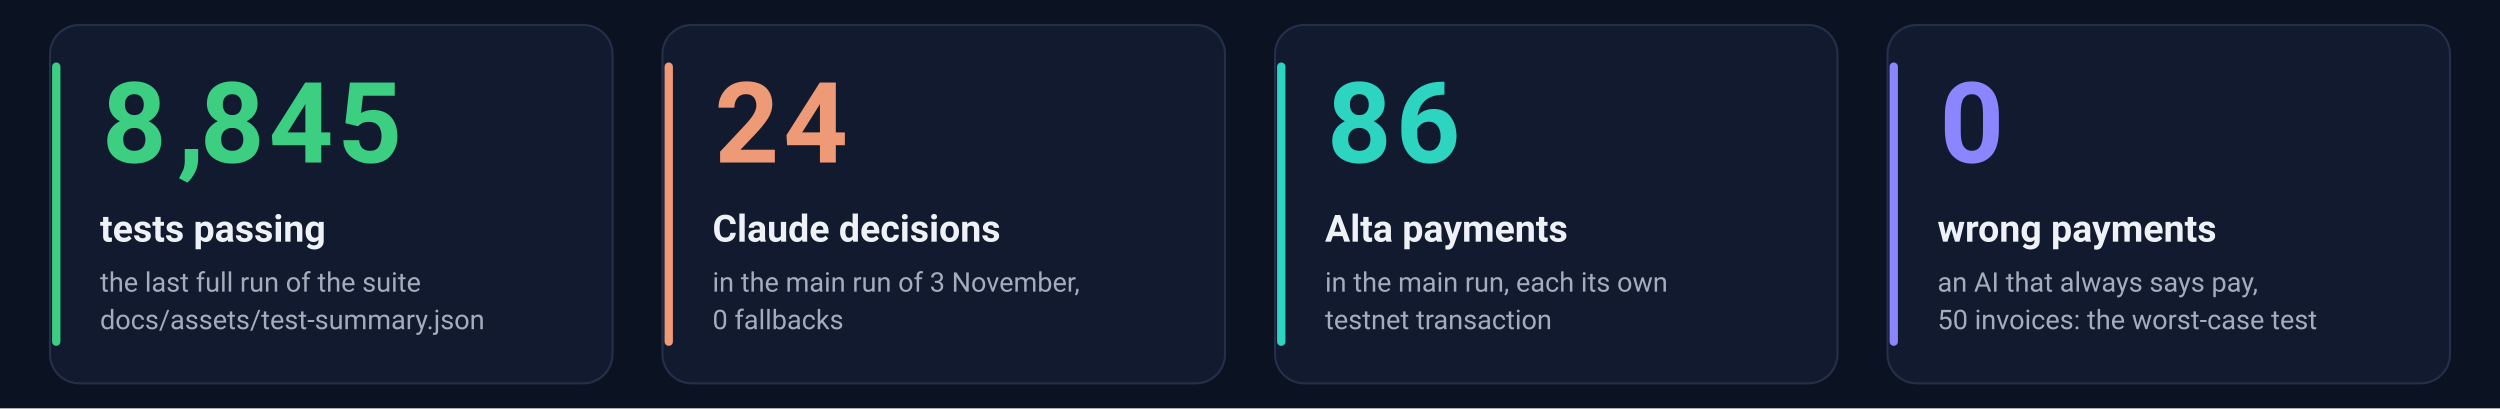
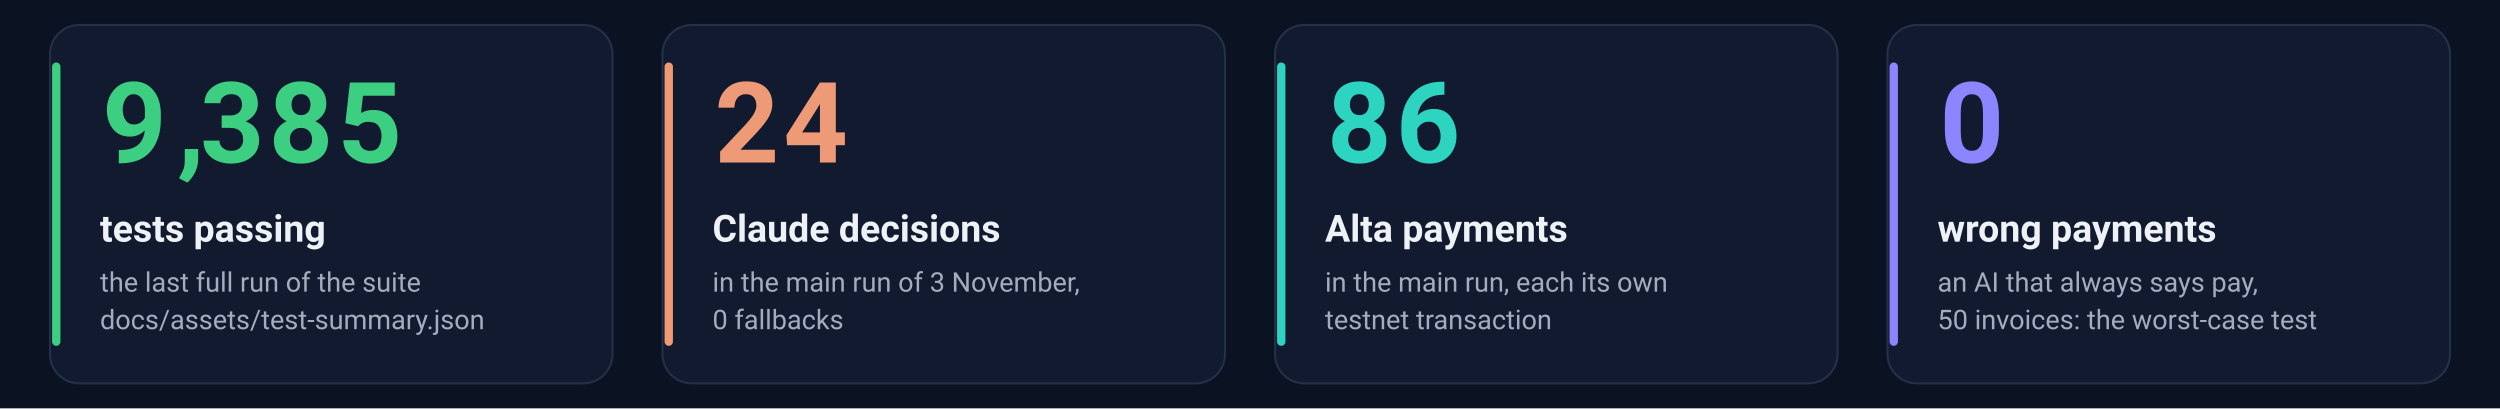
<svg xmlns="http://www.w3.org/2000/svg" viewBox="0 0 1200 196" width="1200" height="196" role="img" aria-labelledby="t d">
  <style>
text{font-family:ui-sans-serif,system-ui,-apple-system,'Segoe UI',Roboto,Helvetica,Arial,sans-serif;font-variant-numeric:tabular-nums}
.roll{animation:roll 1.8s cubic-bezier(.16,.84,.3,1) 1 backwards}
@keyframes roll{from{transform:translateY(0)}}
@media (prefers-reduced-motion:reduce){.roll{animation:none}}
</style>
  <rect width="1200" height="196" fill="#0b1222" />
  <rect x="24" y="12" width="270" height="172" rx="14" fill="#111a2e" stroke="#24304a" />
  <rect x="25" y="30" width="4" height="136" rx="2" fill="#3ccf82" />
  <clipPath id="k0">
    <rect x="44" y="30" width="154" height="62" />
  </clipPath>
  <g clip-path="url(#k0)">
    <g transform="translate(0 30)">
-       <g class="roll" style="transform:translateY(-1116px);animation-delay:0s">
+       <g class="roll" style="transform:translateY(-1178px);animation-delay:0s">
        <text x="64.5" y="48" text-anchor="middle" style="font-size:54px;font-weight:760;fill:#3ccf82">0</text>
        <text x="64.5" y="110" text-anchor="middle" style="font-size:54px;font-weight:760;fill:#3ccf82">1</text>
        <text x="64.5" y="172" text-anchor="middle" style="font-size:54px;font-weight:760;fill:#3ccf82">2</text>
        <text x="64.5" y="234" text-anchor="middle" style="font-size:54px;font-weight:760;fill:#3ccf82">3</text>
        <text x="64.5" y="296" text-anchor="middle" style="font-size:54px;font-weight:760;fill:#3ccf82">4</text>
        <text x="64.5" y="358" text-anchor="middle" style="font-size:54px;font-weight:760;fill:#3ccf82">5</text>
        <text x="64.5" y="420" text-anchor="middle" style="font-size:54px;font-weight:760;fill:#3ccf82">6</text>
        <text x="64.5" y="482" text-anchor="middle" style="font-size:54px;font-weight:760;fill:#3ccf82">7</text>
        <text x="64.5" y="544" text-anchor="middle" style="font-size:54px;font-weight:760;fill:#3ccf82">8</text>
        <text x="64.5" y="606" text-anchor="middle" style="font-size:54px;font-weight:760;fill:#3ccf82">9</text>
        <text x="64.5" y="668" text-anchor="middle" style="font-size:54px;font-weight:760;fill:#3ccf82">0</text>
        <text x="64.5" y="730" text-anchor="middle" style="font-size:54px;font-weight:760;fill:#3ccf82">1</text>
        <text x="64.5" y="792" text-anchor="middle" style="font-size:54px;font-weight:760;fill:#3ccf82">2</text>
        <text x="64.5" y="854" text-anchor="middle" style="font-size:54px;font-weight:760;fill:#3ccf82">3</text>
        <text x="64.5" y="916" text-anchor="middle" style="font-size:54px;font-weight:760;fill:#3ccf82">4</text>
        <text x="64.5" y="978" text-anchor="middle" style="font-size:54px;font-weight:760;fill:#3ccf82">5</text>
        <text x="64.5" y="1040" text-anchor="middle" style="font-size:54px;font-weight:760;fill:#3ccf82">6</text>
        <text x="64.5" y="1102" text-anchor="middle" style="font-size:54px;font-weight:760;fill:#3ccf82">7</text>
        <text x="64.5" y="1164" text-anchor="middle" style="font-size:54px;font-weight:760;fill:#3ccf82">8</text>
        <text x="64.5" y="1226" text-anchor="middle" style="font-size:54px;font-weight:760;fill:#3ccf82">9</text>
      </g>
    </g>
  </g>
  <text x="85" y="78" style="font-size:54px;font-weight:760;fill:#3ccf82">,</text>
  <g clip-path="url(#k0)">
    <g transform="translate(0 30)">
-       <g class="roll" style="transform:translateY(-1116px);animation-delay:0.15s">
+       <g class="roll" style="transform:translateY(-806px);animation-delay:0.15s">
        <text x="111.5" y="48" text-anchor="middle" style="font-size:54px;font-weight:760;fill:#3ccf82">0</text>
        <text x="111.5" y="110" text-anchor="middle" style="font-size:54px;font-weight:760;fill:#3ccf82">1</text>
        <text x="111.5" y="172" text-anchor="middle" style="font-size:54px;font-weight:760;fill:#3ccf82">2</text>
        <text x="111.5" y="234" text-anchor="middle" style="font-size:54px;font-weight:760;fill:#3ccf82">3</text>
        <text x="111.5" y="296" text-anchor="middle" style="font-size:54px;font-weight:760;fill:#3ccf82">4</text>
        <text x="111.5" y="358" text-anchor="middle" style="font-size:54px;font-weight:760;fill:#3ccf82">5</text>
        <text x="111.5" y="420" text-anchor="middle" style="font-size:54px;font-weight:760;fill:#3ccf82">6</text>
        <text x="111.5" y="482" text-anchor="middle" style="font-size:54px;font-weight:760;fill:#3ccf82">7</text>
        <text x="111.5" y="544" text-anchor="middle" style="font-size:54px;font-weight:760;fill:#3ccf82">8</text>
        <text x="111.5" y="606" text-anchor="middle" style="font-size:54px;font-weight:760;fill:#3ccf82">9</text>
        <text x="111.5" y="668" text-anchor="middle" style="font-size:54px;font-weight:760;fill:#3ccf82">0</text>
        <text x="111.5" y="730" text-anchor="middle" style="font-size:54px;font-weight:760;fill:#3ccf82">1</text>
        <text x="111.5" y="792" text-anchor="middle" style="font-size:54px;font-weight:760;fill:#3ccf82">2</text>
        <text x="111.5" y="854" text-anchor="middle" style="font-size:54px;font-weight:760;fill:#3ccf82">3</text>
        <text x="111.5" y="916" text-anchor="middle" style="font-size:54px;font-weight:760;fill:#3ccf82">4</text>
        <text x="111.5" y="978" text-anchor="middle" style="font-size:54px;font-weight:760;fill:#3ccf82">5</text>
        <text x="111.5" y="1040" text-anchor="middle" style="font-size:54px;font-weight:760;fill:#3ccf82">6</text>
        <text x="111.5" y="1102" text-anchor="middle" style="font-size:54px;font-weight:760;fill:#3ccf82">7</text>
        <text x="111.5" y="1164" text-anchor="middle" style="font-size:54px;font-weight:760;fill:#3ccf82">8</text>
        <text x="111.5" y="1226" text-anchor="middle" style="font-size:54px;font-weight:760;fill:#3ccf82">9</text>
      </g>
    </g>
  </g>
  <g clip-path="url(#k0)">
    <g transform="translate(0 30)">
-       <g class="roll" style="transform:translateY(-868px);animation-delay:0.3s">
+       <g class="roll" style="transform:translateY(-1116px);animation-delay:0.3s">
        <text x="144.5" y="48" text-anchor="middle" style="font-size:54px;font-weight:760;fill:#3ccf82">0</text>
        <text x="144.5" y="110" text-anchor="middle" style="font-size:54px;font-weight:760;fill:#3ccf82">1</text>
        <text x="144.5" y="172" text-anchor="middle" style="font-size:54px;font-weight:760;fill:#3ccf82">2</text>
        <text x="144.5" y="234" text-anchor="middle" style="font-size:54px;font-weight:760;fill:#3ccf82">3</text>
        <text x="144.5" y="296" text-anchor="middle" style="font-size:54px;font-weight:760;fill:#3ccf82">4</text>
        <text x="144.5" y="358" text-anchor="middle" style="font-size:54px;font-weight:760;fill:#3ccf82">5</text>
        <text x="144.5" y="420" text-anchor="middle" style="font-size:54px;font-weight:760;fill:#3ccf82">6</text>
        <text x="144.5" y="482" text-anchor="middle" style="font-size:54px;font-weight:760;fill:#3ccf82">7</text>
        <text x="144.5" y="544" text-anchor="middle" style="font-size:54px;font-weight:760;fill:#3ccf82">8</text>
        <text x="144.5" y="606" text-anchor="middle" style="font-size:54px;font-weight:760;fill:#3ccf82">9</text>
        <text x="144.5" y="668" text-anchor="middle" style="font-size:54px;font-weight:760;fill:#3ccf82">0</text>
        <text x="144.5" y="730" text-anchor="middle" style="font-size:54px;font-weight:760;fill:#3ccf82">1</text>
        <text x="144.5" y="792" text-anchor="middle" style="font-size:54px;font-weight:760;fill:#3ccf82">2</text>
        <text x="144.5" y="854" text-anchor="middle" style="font-size:54px;font-weight:760;fill:#3ccf82">3</text>
        <text x="144.5" y="916" text-anchor="middle" style="font-size:54px;font-weight:760;fill:#3ccf82">4</text>
        <text x="144.5" y="978" text-anchor="middle" style="font-size:54px;font-weight:760;fill:#3ccf82">5</text>
        <text x="144.5" y="1040" text-anchor="middle" style="font-size:54px;font-weight:760;fill:#3ccf82">6</text>
        <text x="144.5" y="1102" text-anchor="middle" style="font-size:54px;font-weight:760;fill:#3ccf82">7</text>
        <text x="144.5" y="1164" text-anchor="middle" style="font-size:54px;font-weight:760;fill:#3ccf82">8</text>
        <text x="144.5" y="1226" text-anchor="middle" style="font-size:54px;font-weight:760;fill:#3ccf82">9</text>
      </g>
    </g>
  </g>
  <g clip-path="url(#k0)">
    <g transform="translate(0 30)">
      <g class="roll" style="transform:translateY(-930px);animation-delay:0.45s">
        <text x="177.5" y="48" text-anchor="middle" style="font-size:54px;font-weight:760;fill:#3ccf82">0</text>
        <text x="177.5" y="110" text-anchor="middle" style="font-size:54px;font-weight:760;fill:#3ccf82">1</text>
        <text x="177.5" y="172" text-anchor="middle" style="font-size:54px;font-weight:760;fill:#3ccf82">2</text>
        <text x="177.5" y="234" text-anchor="middle" style="font-size:54px;font-weight:760;fill:#3ccf82">3</text>
        <text x="177.5" y="296" text-anchor="middle" style="font-size:54px;font-weight:760;fill:#3ccf82">4</text>
        <text x="177.5" y="358" text-anchor="middle" style="font-size:54px;font-weight:760;fill:#3ccf82">5</text>
        <text x="177.5" y="420" text-anchor="middle" style="font-size:54px;font-weight:760;fill:#3ccf82">6</text>
        <text x="177.5" y="482" text-anchor="middle" style="font-size:54px;font-weight:760;fill:#3ccf82">7</text>
        <text x="177.5" y="544" text-anchor="middle" style="font-size:54px;font-weight:760;fill:#3ccf82">8</text>
        <text x="177.5" y="606" text-anchor="middle" style="font-size:54px;font-weight:760;fill:#3ccf82">9</text>
        <text x="177.5" y="668" text-anchor="middle" style="font-size:54px;font-weight:760;fill:#3ccf82">0</text>
        <text x="177.5" y="730" text-anchor="middle" style="font-size:54px;font-weight:760;fill:#3ccf82">1</text>
        <text x="177.5" y="792" text-anchor="middle" style="font-size:54px;font-weight:760;fill:#3ccf82">2</text>
        <text x="177.5" y="854" text-anchor="middle" style="font-size:54px;font-weight:760;fill:#3ccf82">3</text>
        <text x="177.5" y="916" text-anchor="middle" style="font-size:54px;font-weight:760;fill:#3ccf82">4</text>
        <text x="177.5" y="978" text-anchor="middle" style="font-size:54px;font-weight:760;fill:#3ccf82">5</text>
        <text x="177.5" y="1040" text-anchor="middle" style="font-size:54px;font-weight:760;fill:#3ccf82">6</text>
        <text x="177.5" y="1102" text-anchor="middle" style="font-size:54px;font-weight:760;fill:#3ccf82">7</text>
        <text x="177.5" y="1164" text-anchor="middle" style="font-size:54px;font-weight:760;fill:#3ccf82">8</text>
        <text x="177.5" y="1226" text-anchor="middle" style="font-size:54px;font-weight:760;fill:#3ccf82">9</text>
      </g>
    </g>
  </g>
  <text x="48" y="116" style="font-size:18px;font-weight:700;fill:#eef1f6">tests passing</text>
  <text x="48" y="140" style="font-size:13px;fill:#a4adbd">the last full run of the suite</text>
  <text x="48" y="158" style="font-size:13px;fill:#a4adbd">docs/assets/test-summary.json</text>
  <rect x="318" y="12" width="270" height="172" rx="14" fill="#111a2e" stroke="#24304a" />
  <rect x="319" y="30" width="4" height="136" rx="2" fill="#ef9a76" />
  <clipPath id="k1">
    <rect x="338" y="30" width="74" height="62" />
  </clipPath>
  <g clip-path="url(#k1)">
    <g transform="translate(0 30)">
      <g class="roll" style="transform:translateY(-744px);animation-delay:0s">
        <text x="358.5" y="48" text-anchor="middle" style="font-size:54px;font-weight:760;fill:#ef9a76">0</text>
        <text x="358.5" y="110" text-anchor="middle" style="font-size:54px;font-weight:760;fill:#ef9a76">1</text>
        <text x="358.5" y="172" text-anchor="middle" style="font-size:54px;font-weight:760;fill:#ef9a76">2</text>
        <text x="358.5" y="234" text-anchor="middle" style="font-size:54px;font-weight:760;fill:#ef9a76">3</text>
        <text x="358.5" y="296" text-anchor="middle" style="font-size:54px;font-weight:760;fill:#ef9a76">4</text>
        <text x="358.5" y="358" text-anchor="middle" style="font-size:54px;font-weight:760;fill:#ef9a76">5</text>
        <text x="358.5" y="420" text-anchor="middle" style="font-size:54px;font-weight:760;fill:#ef9a76">6</text>
        <text x="358.5" y="482" text-anchor="middle" style="font-size:54px;font-weight:760;fill:#ef9a76">7</text>
        <text x="358.5" y="544" text-anchor="middle" style="font-size:54px;font-weight:760;fill:#ef9a76">8</text>
        <text x="358.5" y="606" text-anchor="middle" style="font-size:54px;font-weight:760;fill:#ef9a76">9</text>
        <text x="358.5" y="668" text-anchor="middle" style="font-size:54px;font-weight:760;fill:#ef9a76">0</text>
        <text x="358.5" y="730" text-anchor="middle" style="font-size:54px;font-weight:760;fill:#ef9a76">1</text>
        <text x="358.5" y="792" text-anchor="middle" style="font-size:54px;font-weight:760;fill:#ef9a76">2</text>
        <text x="358.5" y="854" text-anchor="middle" style="font-size:54px;font-weight:760;fill:#ef9a76">3</text>
        <text x="358.5" y="916" text-anchor="middle" style="font-size:54px;font-weight:760;fill:#ef9a76">4</text>
        <text x="358.5" y="978" text-anchor="middle" style="font-size:54px;font-weight:760;fill:#ef9a76">5</text>
        <text x="358.5" y="1040" text-anchor="middle" style="font-size:54px;font-weight:760;fill:#ef9a76">6</text>
        <text x="358.5" y="1102" text-anchor="middle" style="font-size:54px;font-weight:760;fill:#ef9a76">7</text>
        <text x="358.5" y="1164" text-anchor="middle" style="font-size:54px;font-weight:760;fill:#ef9a76">8</text>
        <text x="358.5" y="1226" text-anchor="middle" style="font-size:54px;font-weight:760;fill:#ef9a76">9</text>
      </g>
    </g>
  </g>
  <g clip-path="url(#k1)">
    <g transform="translate(0 30)">
      <g class="roll" style="transform:translateY(-868px);animation-delay:0.15s">
        <text x="391.5" y="48" text-anchor="middle" style="font-size:54px;font-weight:760;fill:#ef9a76">0</text>
        <text x="391.5" y="110" text-anchor="middle" style="font-size:54px;font-weight:760;fill:#ef9a76">1</text>
        <text x="391.5" y="172" text-anchor="middle" style="font-size:54px;font-weight:760;fill:#ef9a76">2</text>
        <text x="391.5" y="234" text-anchor="middle" style="font-size:54px;font-weight:760;fill:#ef9a76">3</text>
        <text x="391.5" y="296" text-anchor="middle" style="font-size:54px;font-weight:760;fill:#ef9a76">4</text>
        <text x="391.5" y="358" text-anchor="middle" style="font-size:54px;font-weight:760;fill:#ef9a76">5</text>
        <text x="391.5" y="420" text-anchor="middle" style="font-size:54px;font-weight:760;fill:#ef9a76">6</text>
        <text x="391.5" y="482" text-anchor="middle" style="font-size:54px;font-weight:760;fill:#ef9a76">7</text>
        <text x="391.5" y="544" text-anchor="middle" style="font-size:54px;font-weight:760;fill:#ef9a76">8</text>
        <text x="391.5" y="606" text-anchor="middle" style="font-size:54px;font-weight:760;fill:#ef9a76">9</text>
        <text x="391.5" y="668" text-anchor="middle" style="font-size:54px;font-weight:760;fill:#ef9a76">0</text>
        <text x="391.5" y="730" text-anchor="middle" style="font-size:54px;font-weight:760;fill:#ef9a76">1</text>
        <text x="391.5" y="792" text-anchor="middle" style="font-size:54px;font-weight:760;fill:#ef9a76">2</text>
        <text x="391.5" y="854" text-anchor="middle" style="font-size:54px;font-weight:760;fill:#ef9a76">3</text>
        <text x="391.5" y="916" text-anchor="middle" style="font-size:54px;font-weight:760;fill:#ef9a76">4</text>
        <text x="391.5" y="978" text-anchor="middle" style="font-size:54px;font-weight:760;fill:#ef9a76">5</text>
        <text x="391.5" y="1040" text-anchor="middle" style="font-size:54px;font-weight:760;fill:#ef9a76">6</text>
        <text x="391.5" y="1102" text-anchor="middle" style="font-size:54px;font-weight:760;fill:#ef9a76">7</text>
        <text x="391.5" y="1164" text-anchor="middle" style="font-size:54px;font-weight:760;fill:#ef9a76">8</text>
        <text x="391.5" y="1226" text-anchor="middle" style="font-size:54px;font-weight:760;fill:#ef9a76">9</text>
      </g>
    </g>
  </g>
  <text x="342" y="116" style="font-size:18px;font-weight:700;fill:#eef1f6">Claude decisions</text>
  <text x="342" y="140" style="font-size:13px;fill:#a4adbd">in the main run of 3 November,</text>
  <text x="342" y="158" style="font-size:13px;fill:#a4adbd">0 fallbacks</text>
  <rect x="612" y="12" width="270" height="172" rx="14" fill="#111a2e" stroke="#24304a" />
  <rect x="613" y="30" width="4" height="136" rx="2" fill="#2dd4bf" />
  <clipPath id="k2">
    <rect x="632" y="30" width="74" height="62" />
  </clipPath>
  <g clip-path="url(#k2)">
    <g transform="translate(0 30)">
      <g class="roll" style="transform:translateY(-1116px);animation-delay:0s">
        <text x="652.5" y="48" text-anchor="middle" style="font-size:54px;font-weight:760;fill:#2dd4bf">0</text>
        <text x="652.5" y="110" text-anchor="middle" style="font-size:54px;font-weight:760;fill:#2dd4bf">1</text>
        <text x="652.5" y="172" text-anchor="middle" style="font-size:54px;font-weight:760;fill:#2dd4bf">2</text>
        <text x="652.5" y="234" text-anchor="middle" style="font-size:54px;font-weight:760;fill:#2dd4bf">3</text>
        <text x="652.5" y="296" text-anchor="middle" style="font-size:54px;font-weight:760;fill:#2dd4bf">4</text>
        <text x="652.5" y="358" text-anchor="middle" style="font-size:54px;font-weight:760;fill:#2dd4bf">5</text>
        <text x="652.5" y="420" text-anchor="middle" style="font-size:54px;font-weight:760;fill:#2dd4bf">6</text>
        <text x="652.5" y="482" text-anchor="middle" style="font-size:54px;font-weight:760;fill:#2dd4bf">7</text>
        <text x="652.5" y="544" text-anchor="middle" style="font-size:54px;font-weight:760;fill:#2dd4bf">8</text>
        <text x="652.5" y="606" text-anchor="middle" style="font-size:54px;font-weight:760;fill:#2dd4bf">9</text>
        <text x="652.5" y="668" text-anchor="middle" style="font-size:54px;font-weight:760;fill:#2dd4bf">0</text>
        <text x="652.5" y="730" text-anchor="middle" style="font-size:54px;font-weight:760;fill:#2dd4bf">1</text>
        <text x="652.5" y="792" text-anchor="middle" style="font-size:54px;font-weight:760;fill:#2dd4bf">2</text>
        <text x="652.5" y="854" text-anchor="middle" style="font-size:54px;font-weight:760;fill:#2dd4bf">3</text>
        <text x="652.5" y="916" text-anchor="middle" style="font-size:54px;font-weight:760;fill:#2dd4bf">4</text>
        <text x="652.5" y="978" text-anchor="middle" style="font-size:54px;font-weight:760;fill:#2dd4bf">5</text>
        <text x="652.5" y="1040" text-anchor="middle" style="font-size:54px;font-weight:760;fill:#2dd4bf">6</text>
        <text x="652.5" y="1102" text-anchor="middle" style="font-size:54px;font-weight:760;fill:#2dd4bf">7</text>
        <text x="652.5" y="1164" text-anchor="middle" style="font-size:54px;font-weight:760;fill:#2dd4bf">8</text>
        <text x="652.5" y="1226" text-anchor="middle" style="font-size:54px;font-weight:760;fill:#2dd4bf">9</text>
      </g>
    </g>
  </g>
  <g clip-path="url(#k2)">
    <g transform="translate(0 30)">
      <g class="roll" style="transform:translateY(-992px);animation-delay:0.15s">
        <text x="685.5" y="48" text-anchor="middle" style="font-size:54px;font-weight:760;fill:#2dd4bf">0</text>
        <text x="685.5" y="110" text-anchor="middle" style="font-size:54px;font-weight:760;fill:#2dd4bf">1</text>
        <text x="685.5" y="172" text-anchor="middle" style="font-size:54px;font-weight:760;fill:#2dd4bf">2</text>
        <text x="685.5" y="234" text-anchor="middle" style="font-size:54px;font-weight:760;fill:#2dd4bf">3</text>
        <text x="685.5" y="296" text-anchor="middle" style="font-size:54px;font-weight:760;fill:#2dd4bf">4</text>
        <text x="685.5" y="358" text-anchor="middle" style="font-size:54px;font-weight:760;fill:#2dd4bf">5</text>
        <text x="685.5" y="420" text-anchor="middle" style="font-size:54px;font-weight:760;fill:#2dd4bf">6</text>
        <text x="685.5" y="482" text-anchor="middle" style="font-size:54px;font-weight:760;fill:#2dd4bf">7</text>
        <text x="685.5" y="544" text-anchor="middle" style="font-size:54px;font-weight:760;fill:#2dd4bf">8</text>
        <text x="685.5" y="606" text-anchor="middle" style="font-size:54px;font-weight:760;fill:#2dd4bf">9</text>
        <text x="685.5" y="668" text-anchor="middle" style="font-size:54px;font-weight:760;fill:#2dd4bf">0</text>
        <text x="685.5" y="730" text-anchor="middle" style="font-size:54px;font-weight:760;fill:#2dd4bf">1</text>
        <text x="685.5" y="792" text-anchor="middle" style="font-size:54px;font-weight:760;fill:#2dd4bf">2</text>
        <text x="685.5" y="854" text-anchor="middle" style="font-size:54px;font-weight:760;fill:#2dd4bf">3</text>
        <text x="685.5" y="916" text-anchor="middle" style="font-size:54px;font-weight:760;fill:#2dd4bf">4</text>
        <text x="685.5" y="978" text-anchor="middle" style="font-size:54px;font-weight:760;fill:#2dd4bf">5</text>
        <text x="685.5" y="1040" text-anchor="middle" style="font-size:54px;font-weight:760;fill:#2dd4bf">6</text>
        <text x="685.5" y="1102" text-anchor="middle" style="font-size:54px;font-weight:760;fill:#2dd4bf">7</text>
        <text x="685.5" y="1164" text-anchor="middle" style="font-size:54px;font-weight:760;fill:#2dd4bf">8</text>
        <text x="685.5" y="1226" text-anchor="middle" style="font-size:54px;font-weight:760;fill:#2dd4bf">9</text>
      </g>
    </g>
  </g>
  <text x="636" y="116" style="font-size:18px;font-weight:700;fill:#eef1f6">Alta payments</text>
  <text x="636" y="140" style="font-size:13px;fill:#a4adbd">in the main run, each its own</text>
  <text x="636" y="158" style="font-size:13px;fill:#a4adbd">testnet transaction</text>
  <rect x="906" y="12" width="270" height="172" rx="14" fill="#111a2e" stroke="#24304a" />
  <rect x="907" y="30" width="4" height="136" rx="2" fill="#8b85ff" />
  <clipPath id="k3">
    <rect x="926" y="30" width="41" height="62" />
  </clipPath>
  <g clip-path="url(#k3)">
    <g transform="translate(0 30)">
      <g class="roll" style="transform:translateY(-620px);animation-delay:0s">
        <text x="946.5" y="48" text-anchor="middle" style="font-size:54px;font-weight:760;fill:#8b85ff">0</text>
        <text x="946.5" y="110" text-anchor="middle" style="font-size:54px;font-weight:760;fill:#8b85ff">1</text>
        <text x="946.5" y="172" text-anchor="middle" style="font-size:54px;font-weight:760;fill:#8b85ff">2</text>
        <text x="946.5" y="234" text-anchor="middle" style="font-size:54px;font-weight:760;fill:#8b85ff">3</text>
        <text x="946.5" y="296" text-anchor="middle" style="font-size:54px;font-weight:760;fill:#8b85ff">4</text>
        <text x="946.5" y="358" text-anchor="middle" style="font-size:54px;font-weight:760;fill:#8b85ff">5</text>
        <text x="946.5" y="420" text-anchor="middle" style="font-size:54px;font-weight:760;fill:#8b85ff">6</text>
        <text x="946.5" y="482" text-anchor="middle" style="font-size:54px;font-weight:760;fill:#8b85ff">7</text>
        <text x="946.5" y="544" text-anchor="middle" style="font-size:54px;font-weight:760;fill:#8b85ff">8</text>
        <text x="946.5" y="606" text-anchor="middle" style="font-size:54px;font-weight:760;fill:#8b85ff">9</text>
        <text x="946.5" y="668" text-anchor="middle" style="font-size:54px;font-weight:760;fill:#8b85ff">0</text>
        <text x="946.5" y="730" text-anchor="middle" style="font-size:54px;font-weight:760;fill:#8b85ff">1</text>
        <text x="946.5" y="792" text-anchor="middle" style="font-size:54px;font-weight:760;fill:#8b85ff">2</text>
        <text x="946.5" y="854" text-anchor="middle" style="font-size:54px;font-weight:760;fill:#8b85ff">3</text>
        <text x="946.5" y="916" text-anchor="middle" style="font-size:54px;font-weight:760;fill:#8b85ff">4</text>
        <text x="946.5" y="978" text-anchor="middle" style="font-size:54px;font-weight:760;fill:#8b85ff">5</text>
        <text x="946.5" y="1040" text-anchor="middle" style="font-size:54px;font-weight:760;fill:#8b85ff">6</text>
        <text x="946.5" y="1102" text-anchor="middle" style="font-size:54px;font-weight:760;fill:#8b85ff">7</text>
        <text x="946.5" y="1164" text-anchor="middle" style="font-size:54px;font-weight:760;fill:#8b85ff">8</text>
        <text x="946.5" y="1226" text-anchor="middle" style="font-size:54px;font-weight:760;fill:#8b85ff">9</text>
      </g>
    </g>
  </g>
  <text x="930" y="116" style="font-size:18px;font-weight:700;fill:#eef1f6">wrong payments</text>
  <text x="930" y="140" style="font-size:13px;fill:#a4adbd">an AI that always says pay,</text>
  <text x="930" y="158" style="font-size:13px;fill:#a4adbd">50 invoices: the worst-case test</text>
</svg>
